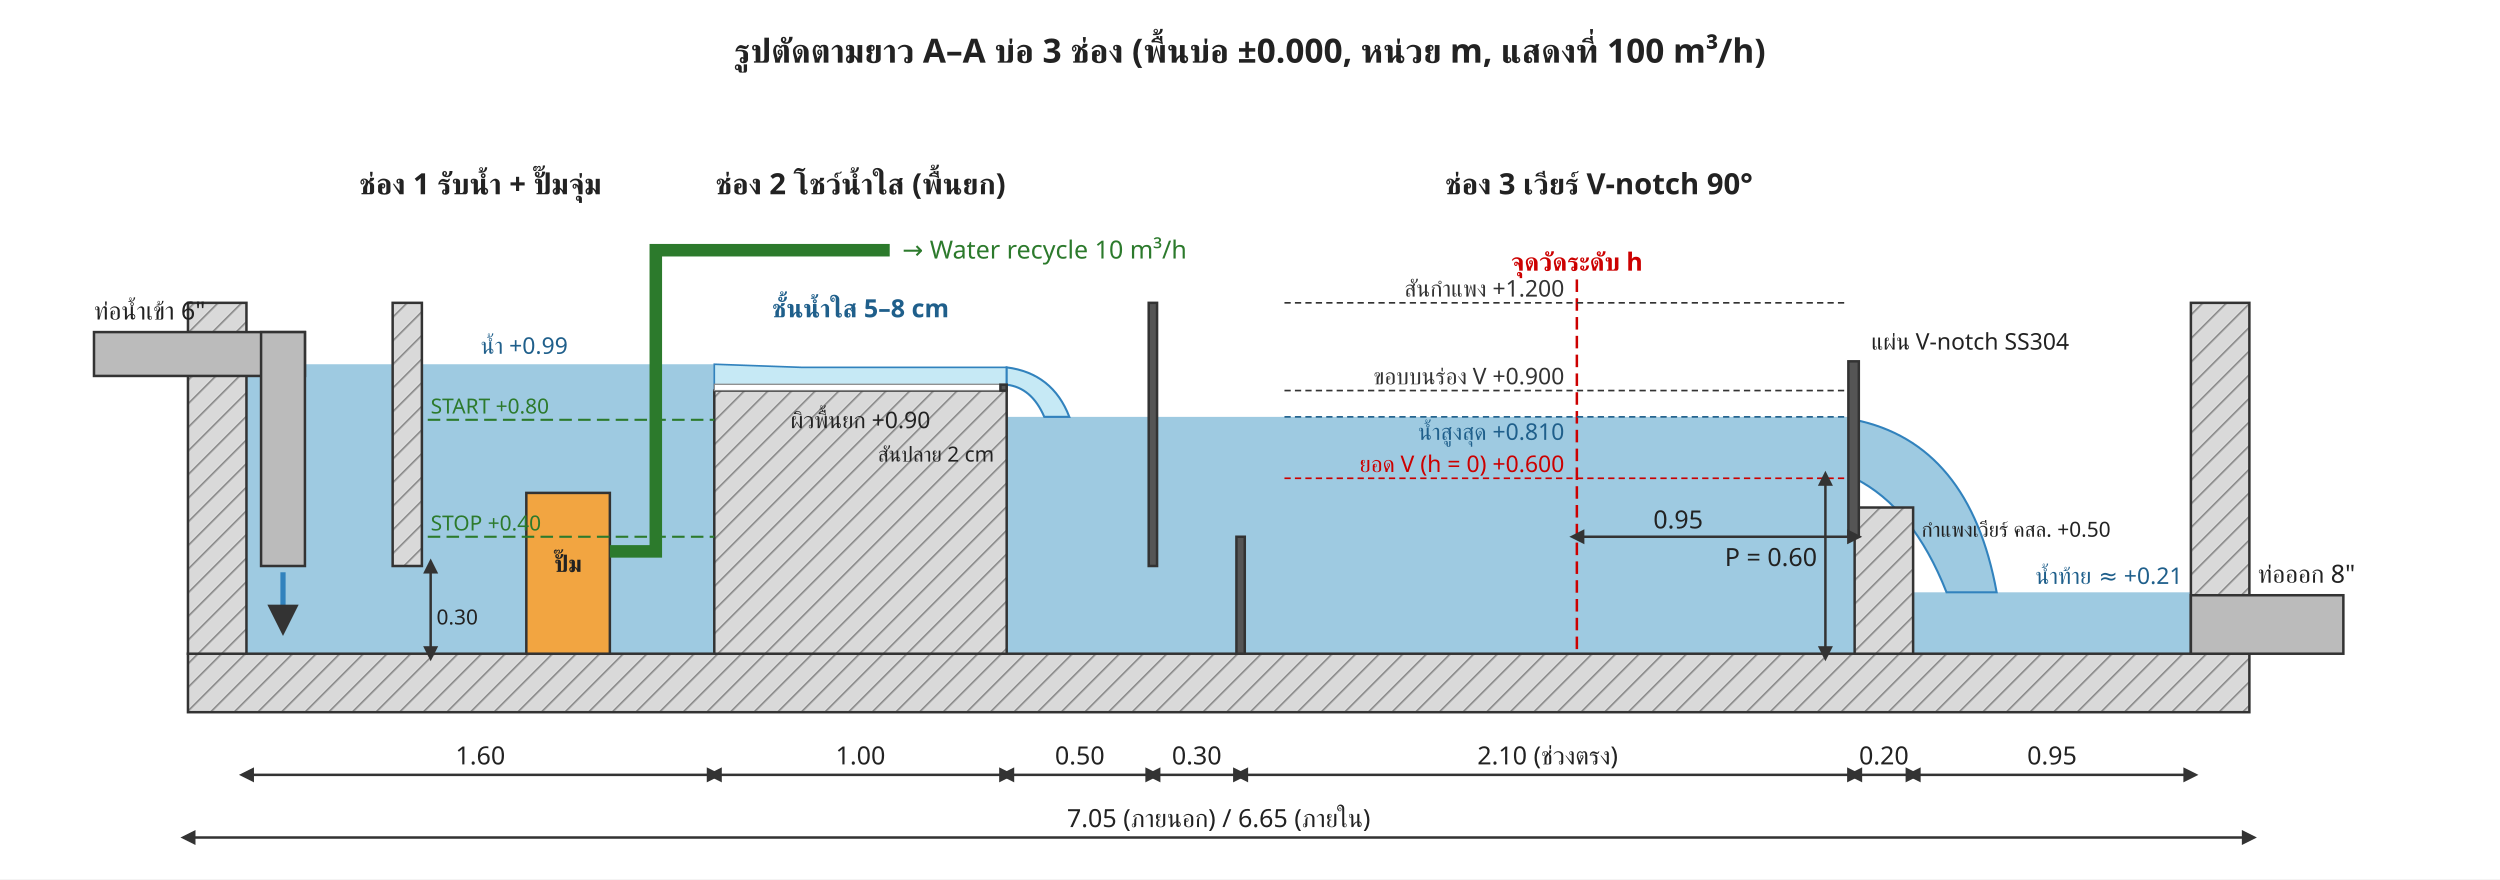
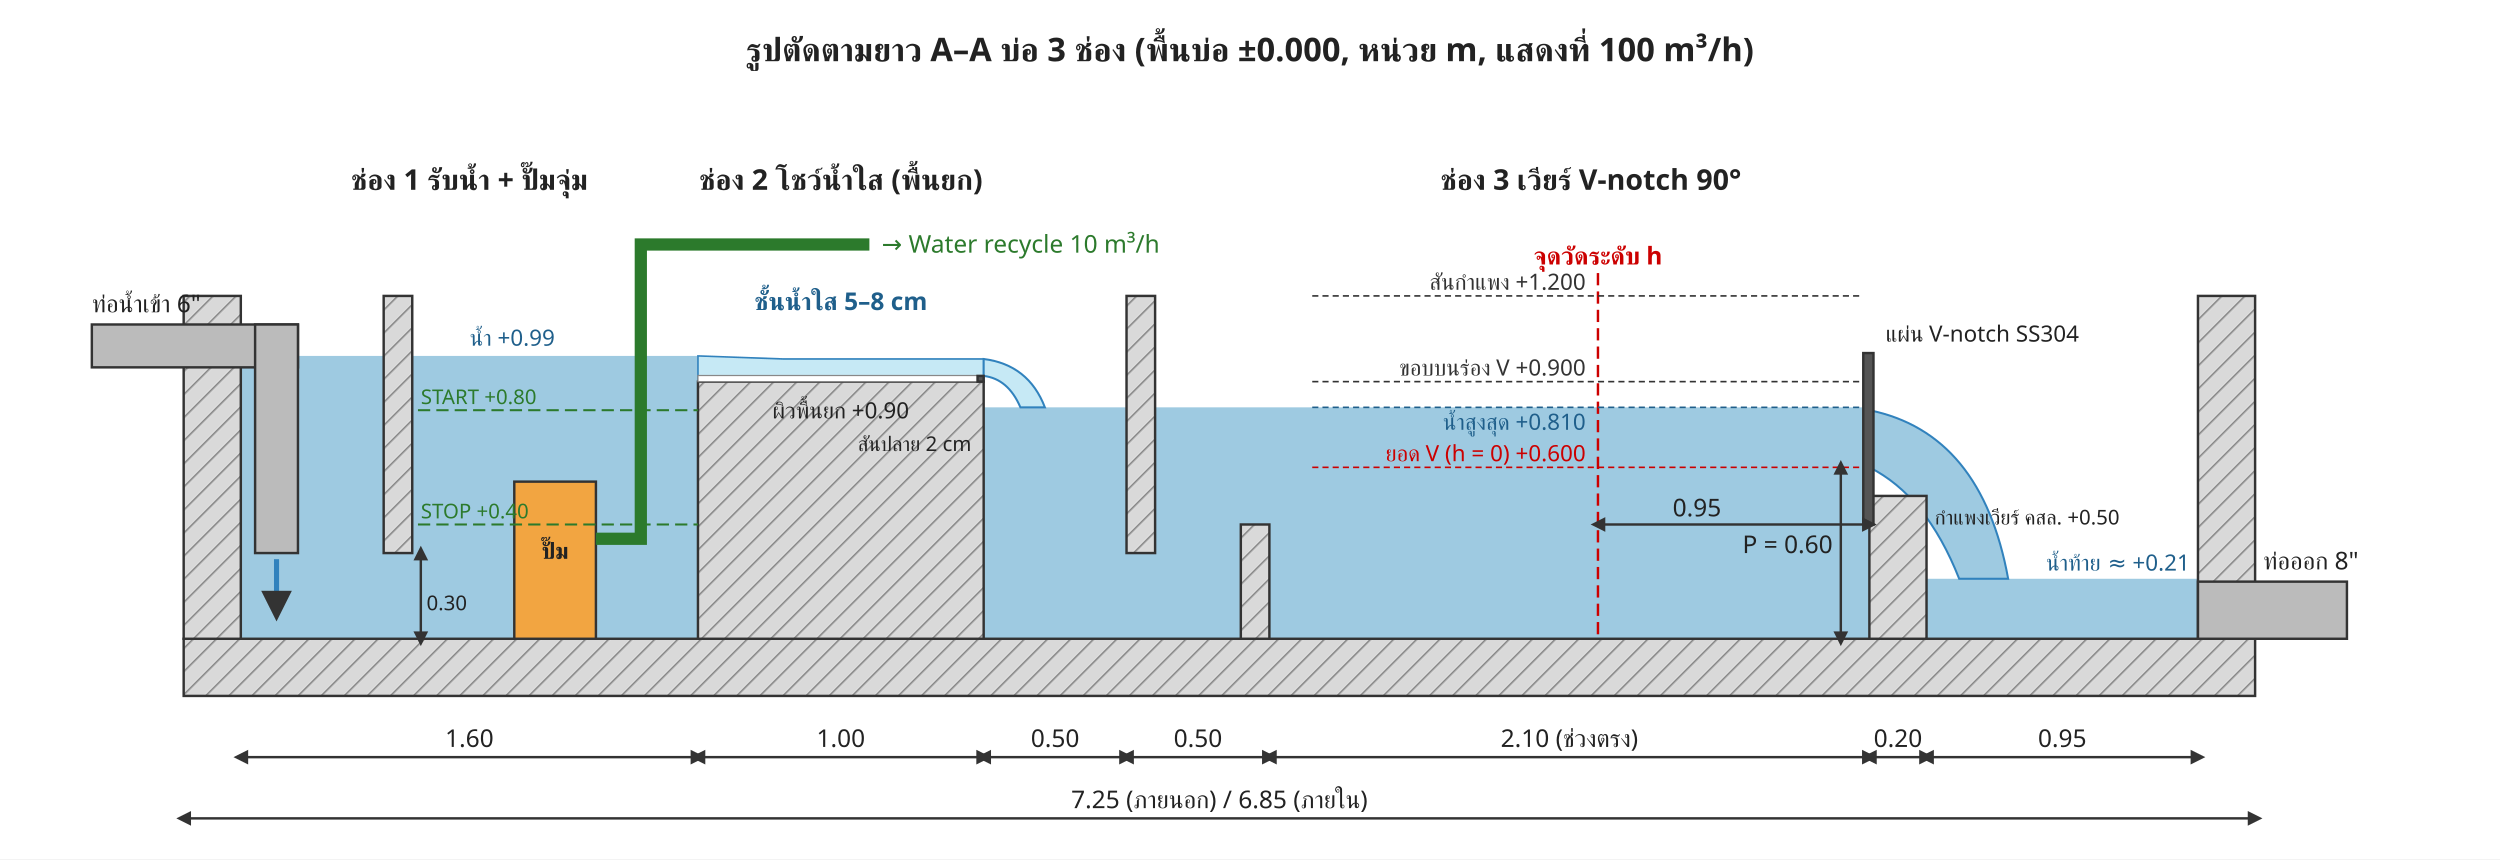
- <svg xmlns="http://www.w3.org/2000/svg" viewBox="0 0 1197 421" width="1197" height="421" font-family="Sarabun, Tahoma, sans-serif">
+ <svg xmlns="http://www.w3.org/2000/svg" viewBox="0 0 1225 421" width="1225" height="421" font-family="Sarabun, Tahoma, sans-serif">
  <defs>
    <pattern id="rc" width="8" height="8" patternUnits="userSpaceOnUse" patternTransform="rotate(45)">
      <rect width="8" height="8" fill="#d9d9d9" />
      <line x1="0" y1="0" x2="0" y2="8" stroke="#888" stroke-width="1.5" />
    </pattern>
    <marker id="a" viewBox="0 0 10 10" refX="5" refY="5" markerWidth="6" markerHeight="6" orient="auto-start-reverse">
      <path d="M0,0 L10,5 L0,10 z" fill="#333" />
    </marker>
  </defs>
-   <rect width="1197" height="421" fill="white" />
-   <text x="598.5" y="30.0" font-size="16" text-anchor="middle" fill="#222" font-weight="bold">รูปตัดตามยาว A–A บ่อ 3 ช่อง  (พื้นบ่อ ±0.000, หน่วย m, แสดงที่ 100 m³/h)</text>
+   <rect width="1225" height="421" fill="white" />
+   <text x="612.5" y="30.0" font-size="16" text-anchor="middle" fill="#222" font-weight="bold">รูปตัดตามยาว A–A บ่อ 3 ช่อง  (พื้นบ่อ ±0.000, หน่วย m, แสดงที่ 100 m³/h)</text>
  <rect x="118.0" y="174.4" width="224.0" height="138.6" fill="#9ecae1" stroke="none" stroke-width="1.2" />
  <polygon points="342.0,174.4 384.0,175.9 482.0,175.9 482.0,187.0 342.0,187.0" fill="#c6e9f5" stroke="#3182bd" stroke-width="0.8" fill-opacity="1" />
-   <rect x="482.0" y="199.6" width="406.0" height="113.4" fill="#9ecae1" stroke="none" stroke-width="1.2" />
-   <rect x="916.0" y="283.6" width="133.0" height="29.4" fill="#9ecae1" stroke="none" stroke-width="1.2" />
+   <rect x="482.0" y="199.6" width="434.0" height="113.4" fill="#9ecae1" stroke="none" stroke-width="1.2" />
+   <rect x="944.0" y="283.6" width="133.0" height="29.4" fill="#9ecae1" stroke="none" stroke-width="1.2" />
  <path d="M482.0,175.9 Q504.0,178.7 512.0,199.6 L500.0,199.6 Q494.0,185.6 482.0,184.2 z" fill="#c6e9f5" stroke="#3182bd" />
-   <path d="M888.0,201.0 Q943.0,212.2 956.0,283.6 L932.0,283.6 Q916.0,243.0 888.0,229.0 z" fill="#9ecae1" stroke="#3182bd" />
-   <rect x="90.0" y="313.0" width="987.0" height="28.0" fill="url(#rc)" stroke="#333" stroke-width="1.2" />
+   <path d="M916.0,201.0 Q971.0,212.2 984.0,283.6 L960.0,283.6 Q944.0,243.0 916.0,229.0 z" fill="#9ecae1" stroke="#3182bd" />
+   <rect x="90.0" y="313.0" width="1015.0" height="28.0" fill="url(#rc)" stroke="#333" stroke-width="1.2" />
  <rect x="90.0" y="145.0" width="28.0" height="168.0" fill="url(#rc)" stroke="#333" stroke-width="1.2" />
-   <rect x="1049.0" y="145.0" width="28.0" height="168.0" fill="url(#rc)" stroke="#333" stroke-width="1.2" />
+   <rect x="1077.0" y="145.0" width="28.0" height="168.0" fill="url(#rc)" stroke="#333" stroke-width="1.2" />
  <rect x="342.0" y="187.0" width="140.0" height="126.0" fill="url(#rc)" stroke="#333" stroke-width="1.2" />
  <rect x="342.0" y="184.0" width="140.0" height="3.0" fill="#fff" stroke="#888" stroke-width="0.6" />
  <rect x="479.0" y="184.2" width="3.0" height="2.8" fill="#555" stroke="#333" stroke-width="1.2" />
  <rect x="45.0" y="159.0" width="101.0" height="21.0" fill="#bbb" stroke="#333" stroke-width="1.2" />
  <rect x="125.0" y="159.0" width="21.0" height="112.0" fill="#bbb" stroke="#333" stroke-width="1.2" />
  <text x="45.0" y="153.0" font-size="12" text-anchor="start" fill="#222" font-weight="normal">ท่อน้ำเข้า 6"</text>
  <line x1="135.5" y1="274.0" x2="135.5" y2="297.0" stroke="#3182bd" stroke-width="2.5" marker-end="url(#a)" />
  <rect x="188.0" y="145.0" width="14.0" height="126.0" fill="url(#rc)" stroke="#333" stroke-width="1.2" />
  <line x1="206.2" y1="271.0" x2="206.2" y2="313.0" stroke="#333" stroke-width="1.2" marker-start="url(#a)" marker-end="url(#a)" />
  <text x="209.0" y="299.0" font-size="10" text-anchor="start" fill="#222" font-weight="normal">0.30</text>
  <rect x="252.0" y="236.0" width="40.0" height="77.0" fill="#f2a541" stroke="#333" stroke-width="1.2" />
  <text x="272.0" y="273.8" font-size="11" text-anchor="middle" fill="#222" font-weight="bold">ปั๊ม</text>
  <path d="M292.0,264.0 H314.0 V119.8 H426.0" fill="none" stroke="#2c7a2c" stroke-width="6" />
  <text x="432.0" y="123.8" font-size="12" text-anchor="start" fill="#2c7a2c" font-weight="normal">→ Water recycle 10 m³/h</text>
  <line x1="204.8" y1="201.0" x2="342.0" y2="201.0" stroke="#2c7a2c" stroke-width="1" stroke-dasharray="6 3" />
  <text x="206.2" y="198.0" font-size="10" text-anchor="start" fill="#2c7a2c" font-weight="normal">START +0.80</text>
  <line x1="204.8" y1="257.0" x2="342.0" y2="257.0" stroke="#2c7a2c" stroke-width="1" stroke-dasharray="6 3" />
  <text x="206.2" y="254.0" font-size="10" text-anchor="start" fill="#2c7a2c" font-weight="normal">STOP +0.40</text>
-   <rect x="550.0" y="145.0" width="4.0" height="126.0" fill="#555" stroke="#333" stroke-width="1.2" />
-   <rect x="592.0" y="257.0" width="4.0" height="56.0" fill="#555" stroke="#333" stroke-width="1.2" />
-   <line x1="755.0" y1="133.8" x2="755.0" y2="313.0" stroke="#c00" stroke-width="1.2" stroke-dasharray="6 3" />
-   <text x="755.0" y="129.6" font-size="12" text-anchor="middle" fill="#c00" font-weight="bold">จุดวัดระดับ h</text>
-   <rect x="888.0" y="243.0" width="28.0" height="70.0" fill="url(#rc)" stroke="#333" stroke-width="1.2" />
-   <rect x="885.0" y="173.0" width="5.0" height="84.0" fill="#555" stroke="#333" stroke-width="1.2" />
-   <text x="896.0" y="167.4" font-size="11" text-anchor="start" fill="#222" font-weight="normal">แผ่น V-notch SS304</text>
-   <text x="920.0" y="257.0" font-size="10" text-anchor="start" fill="#222" font-weight="normal">กำแพงเวียร์ คสล. +0.50</text>
-   <rect x="1049.0" y="285.0" width="73.0" height="28.0" fill="#bbb" stroke="#333" stroke-width="1.2" />
-   <text x="1081.0" y="279.0" font-size="12" text-anchor="start" fill="#222" font-weight="normal">ท่อออก 8"</text>
-   <line x1="615.0" y1="145.0" x2="884.0" y2="145.0" stroke="#333" stroke-width="0.8" stroke-dasharray="3 2" />
-   <text x="749.0" y="142.0" font-size="11" text-anchor="end" fill="#333" font-weight="normal">สันกำแพง +1.200</text>
-   <line x1="615.0" y1="187.0" x2="884.0" y2="187.0" stroke="#333" stroke-width="0.8" stroke-dasharray="3 2" />
-   <text x="749.0" y="184.0" font-size="11" text-anchor="end" fill="#333" font-weight="normal">ขอบบนร่อง V +0.900</text>
-   <line x1="615.0" y1="199.6" x2="884.0" y2="199.6" stroke="#1f5f8b" stroke-width="0.8" stroke-dasharray="3 2" />
-   <text x="749.0" y="210.6" font-size="11" text-anchor="end" fill="#1f5f8b" font-weight="normal">น้ำสูงสุด +0.810</text>
-   <line x1="615.0" y1="229.0" x2="884.0" y2="229.0" stroke="#c00" stroke-width="0.8" stroke-dasharray="3 2" />
-   <text x="749.0" y="226.0" font-size="11" text-anchor="end" fill="#c00" font-weight="normal">ยอด V (h = 0) +0.600</text>
+   <rect x="552.0" y="145.0" width="14.0" height="126.0" fill="url(#rc)" stroke="#333" stroke-width="1.2" />
+   <rect x="608.0" y="257.0" width="14.0" height="56.0" fill="url(#rc)" stroke="#333" stroke-width="1.2" />
+   <line x1="783.0" y1="133.8" x2="783.0" y2="313.0" stroke="#c00" stroke-width="1.2" stroke-dasharray="6 3" />
+   <text x="783.0" y="129.6" font-size="12" text-anchor="middle" fill="#c00" font-weight="bold">จุดวัดระดับ h</text>
+   <rect x="916.0" y="243.0" width="28.0" height="70.0" fill="url(#rc)" stroke="#333" stroke-width="1.2" />
+   <rect x="913.0" y="173.0" width="5.0" height="84.0" fill="#555" stroke="#333" stroke-width="1.2" />
+   <text x="924.0" y="167.4" font-size="11" text-anchor="start" fill="#222" font-weight="normal">แผ่น V-notch SS304</text>
+   <text x="948.0" y="257.0" font-size="10" text-anchor="start" fill="#222" font-weight="normal">กำแพงเวียร์ คสล. +0.50</text>
+   <rect x="1077.0" y="285.0" width="73.0" height="28.0" fill="#bbb" stroke="#333" stroke-width="1.2" />
+   <text x="1109.0" y="279.0" font-size="12" text-anchor="start" fill="#222" font-weight="normal">ท่อออก 8"</text>
+   <line x1="643.0" y1="145.0" x2="912.0" y2="145.0" stroke="#333" stroke-width="0.8" stroke-dasharray="3 2" />
+   <text x="777.0" y="142.0" font-size="11" text-anchor="end" fill="#333" font-weight="normal">สันกำแพง +1.200</text>
+   <line x1="643.0" y1="187.0" x2="912.0" y2="187.0" stroke="#333" stroke-width="0.8" stroke-dasharray="3 2" />
+   <text x="777.0" y="184.0" font-size="11" text-anchor="end" fill="#333" font-weight="normal">ขอบบนร่อง V +0.900</text>
+   <line x1="643.0" y1="199.6" x2="912.0" y2="199.6" stroke="#1f5f8b" stroke-width="0.8" stroke-dasharray="3 2" />
+   <text x="777.0" y="210.6" font-size="11" text-anchor="end" fill="#1f5f8b" font-weight="normal">น้ำสูงสุด +0.810</text>
+   <line x1="643.0" y1="229.0" x2="912.0" y2="229.0" stroke="#c00" stroke-width="0.8" stroke-dasharray="3 2" />
+   <text x="777.0" y="226.0" font-size="11" text-anchor="end" fill="#c00" font-weight="normal">ยอด V (h = 0) +0.600</text>
  <text x="412.0" y="205.0" font-size="11" text-anchor="middle" fill="#222" font-weight="normal">ผิวพื้นยก +0.90</text>
  <text x="412.0" y="151.9" font-size="12" text-anchor="middle" fill="#1f5f8b" font-weight="bold">ชั้นน้ำใส 5–8 cm</text>
  <text x="476.0" y="221.0" font-size="10" text-anchor="end" fill="#222" font-weight="normal">สันปลาย 2 cm</text>
  <text x="251.0" y="169.4" font-size="11" text-anchor="middle" fill="#1f5f8b" font-weight="normal">น้ำ +0.99</text>
-   <text x="1045.0" y="279.6" font-size="11" text-anchor="end" fill="#1f5f8b" font-weight="normal">น้ำท้าย ≈ +0.21</text>
-   <line x1="874.0" y1="229.0" x2="874.0" y2="313.0" stroke="#333" stroke-width="1.2" marker-start="url(#a)" marker-end="url(#a)" />
-   <text x="870.0" y="271.0" font-size="12" text-anchor="end" fill="#222" font-weight="normal">P = 0.60</text>
-   <line x1="755.0" y1="257.0" x2="888.0" y2="257.0" stroke="#333" stroke-width="1.2" marker-start="url(#a)" marker-end="url(#a)" />
-   <text x="803.5" y="253.0" font-size="12" text-anchor="middle" fill="#222" font-weight="normal">0.95</text>
+   <text x="1073.0" y="279.6" font-size="11" text-anchor="end" fill="#1f5f8b" font-weight="normal">น้ำท้าย ≈ +0.21</text>
+   <line x1="902.0" y1="229.0" x2="902.0" y2="313.0" stroke="#333" stroke-width="1.2" marker-start="url(#a)" marker-end="url(#a)" />
+   <text x="898.0" y="271.0" font-size="12" text-anchor="end" fill="#222" font-weight="normal">P = 0.60</text>
+   <line x1="783.0" y1="257.0" x2="916.0" y2="257.0" stroke="#333" stroke-width="1.2" marker-start="url(#a)" marker-end="url(#a)" />
+   <text x="831.5" y="253.0" font-size="12" text-anchor="middle" fill="#222" font-weight="normal">0.95</text>
  <text x="230.0" y="93.0" font-size="14" text-anchor="middle" fill="#222" font-weight="bold">ช่อง 1  รับน้ำ + ปั๊มจุ่ม</text>
  <text x="412.0" y="93.0" font-size="14" text-anchor="middle" fill="#222" font-weight="bold">ช่อง 2  โชว์น้ำใส (พื้นยก)</text>
-   <text x="765.5" y="93.0" font-size="14" text-anchor="middle" fill="#222" font-weight="bold">ช่อง 3  เวียร์ V-notch 90°</text>
+   <text x="779.5" y="93.0" font-size="14" text-anchor="middle" fill="#222" font-weight="bold">ช่อง 3  เวียร์ V-notch 90°</text>
  <line x1="118.0" y1="371.0" x2="342.0" y2="371.0" stroke="#333" stroke-width="1.2" marker-start="url(#a)" marker-end="url(#a)" />
  <text x="230.0" y="366.0" font-size="12" text-anchor="middle" fill="#222" font-weight="normal">1.60</text>
  <line x1="342.0" y1="371.0" x2="482.0" y2="371.0" stroke="#333" stroke-width="1.2" marker-start="url(#a)" marker-end="url(#a)" />
  <text x="412.0" y="366.0" font-size="12" text-anchor="middle" fill="#222" font-weight="normal">1.00</text>
  <line x1="482.0" y1="371.0" x2="552.0" y2="371.0" stroke="#333" stroke-width="1.2" marker-start="url(#a)" marker-end="url(#a)" />
  <text x="517.0" y="366.0" font-size="12" text-anchor="middle" fill="#222" font-weight="normal">0.50</text>
-   <line x1="552.0" y1="371.0" x2="594.0" y2="371.0" stroke="#333" stroke-width="1.2" marker-start="url(#a)" marker-end="url(#a)" />
-   <text x="573.0" y="366.0" font-size="12" text-anchor="middle" fill="#222" font-weight="normal">0.30</text>
-   <line x1="594.0" y1="371.0" x2="888.0" y2="371.0" stroke="#333" stroke-width="1.2" marker-start="url(#a)" marker-end="url(#a)" />
-   <text x="741.0" y="366.0" font-size="12" text-anchor="middle" fill="#222" font-weight="normal">2.10 (ช่วงตรง)</text>
-   <line x1="888.0" y1="371.0" x2="916.0" y2="371.0" stroke="#333" stroke-width="1.2" marker-start="url(#a)" marker-end="url(#a)" />
-   <text x="902.0" y="366.0" font-size="12" text-anchor="middle" fill="#222" font-weight="normal">0.20</text>
-   <line x1="916.0" y1="371.0" x2="1049.0" y2="371.0" stroke="#333" stroke-width="1.2" marker-start="url(#a)" marker-end="url(#a)" />
-   <text x="982.5" y="366.0" font-size="12" text-anchor="middle" fill="#222" font-weight="normal">0.95</text>
-   <line x1="90.0" y1="401.0" x2="1077.0" y2="401.0" stroke="#333" stroke-width="1.2" marker-start="url(#a)" marker-end="url(#a)" />
-   <text x="583.5" y="396.0" font-size="12" text-anchor="middle" fill="#222" font-weight="normal">7.05 (ภายนอก) / 6.65 (ภายใน)</text>
+   <line x1="552.0" y1="371.0" x2="622.0" y2="371.0" stroke="#333" stroke-width="1.2" marker-start="url(#a)" marker-end="url(#a)" />
+   <text x="587.0" y="366.0" font-size="12" text-anchor="middle" fill="#222" font-weight="normal">0.50</text>
+   <line x1="622.0" y1="371.0" x2="916.0" y2="371.0" stroke="#333" stroke-width="1.2" marker-start="url(#a)" marker-end="url(#a)" />
+   <text x="769.0" y="366.0" font-size="12" text-anchor="middle" fill="#222" font-weight="normal">2.10 (ช่วงตรง)</text>
+   <line x1="916.0" y1="371.0" x2="944.0" y2="371.0" stroke="#333" stroke-width="1.2" marker-start="url(#a)" marker-end="url(#a)" />
+   <text x="930.0" y="366.0" font-size="12" text-anchor="middle" fill="#222" font-weight="normal">0.20</text>
+   <line x1="944.0" y1="371.0" x2="1077.0" y2="371.0" stroke="#333" stroke-width="1.2" marker-start="url(#a)" marker-end="url(#a)" />
+   <text x="1010.5" y="366.0" font-size="12" text-anchor="middle" fill="#222" font-weight="normal">0.95</text>
+   <line x1="90.0" y1="401.0" x2="1105.0" y2="401.0" stroke="#333" stroke-width="1.2" marker-start="url(#a)" marker-end="url(#a)" />
+   <text x="597.5" y="396.0" font-size="12" text-anchor="middle" fill="#222" font-weight="normal">7.25 (ภายนอก) / 6.85 (ภายใน)</text>
</svg>
